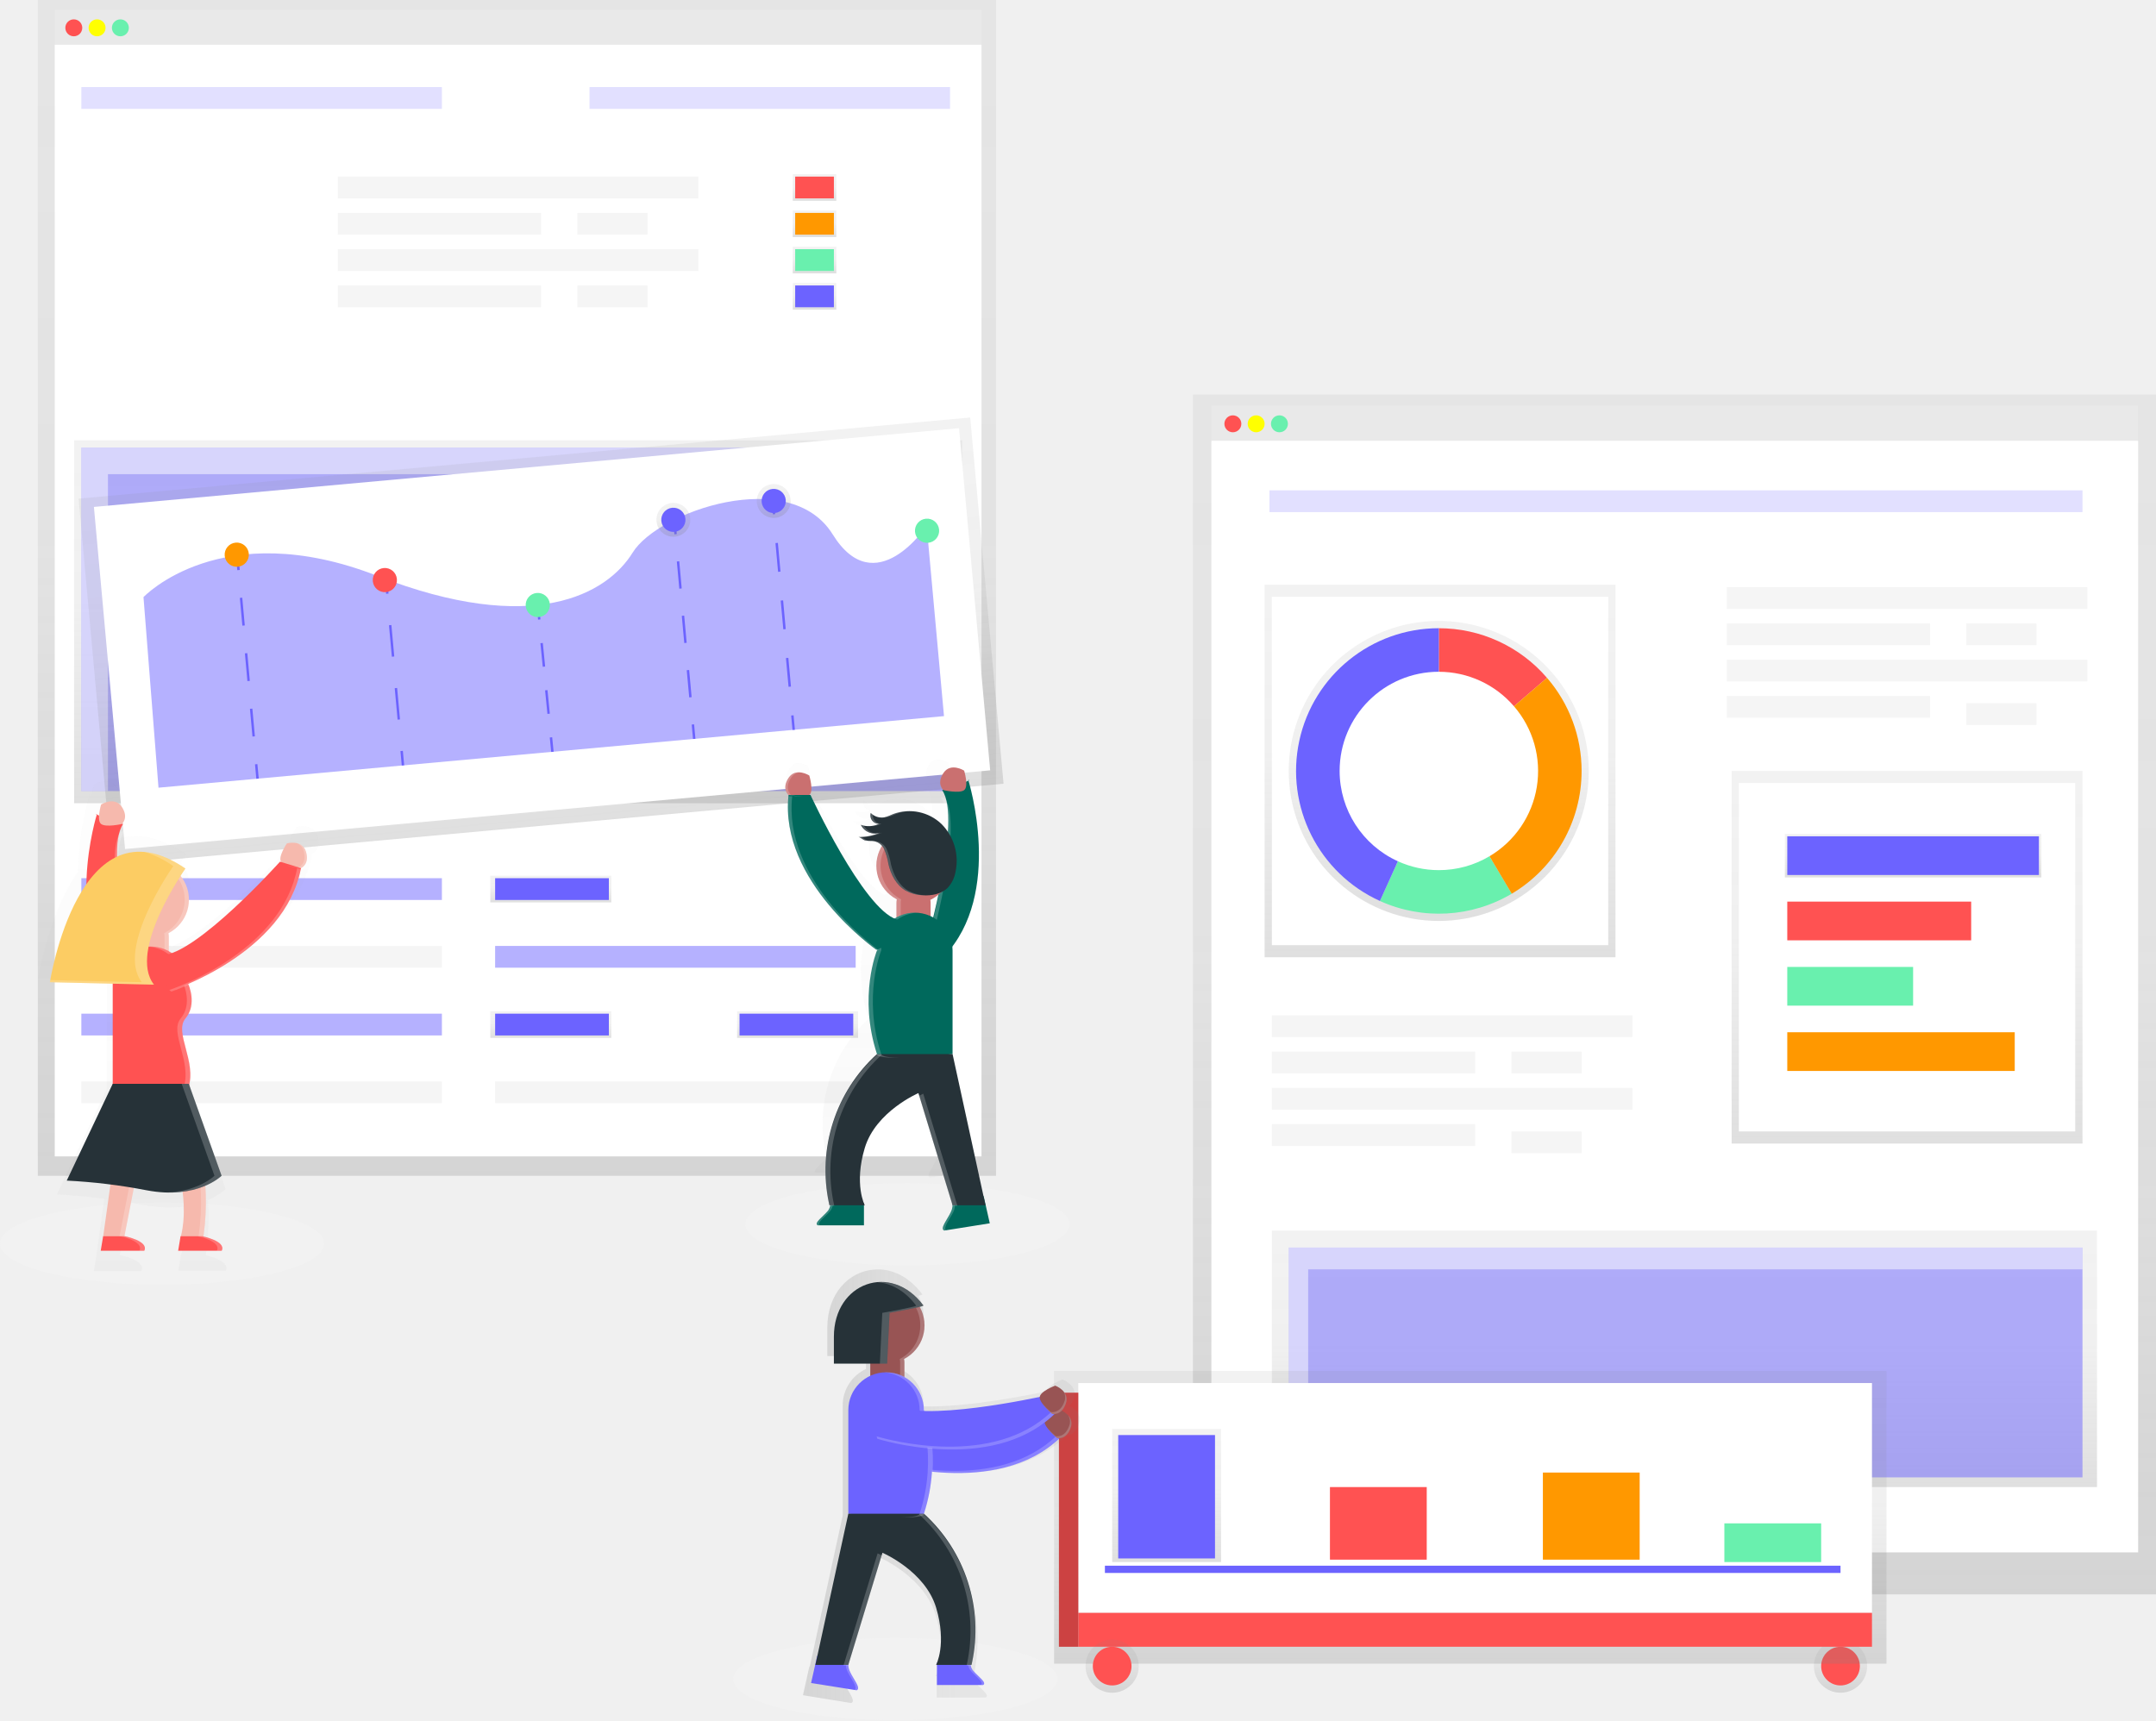
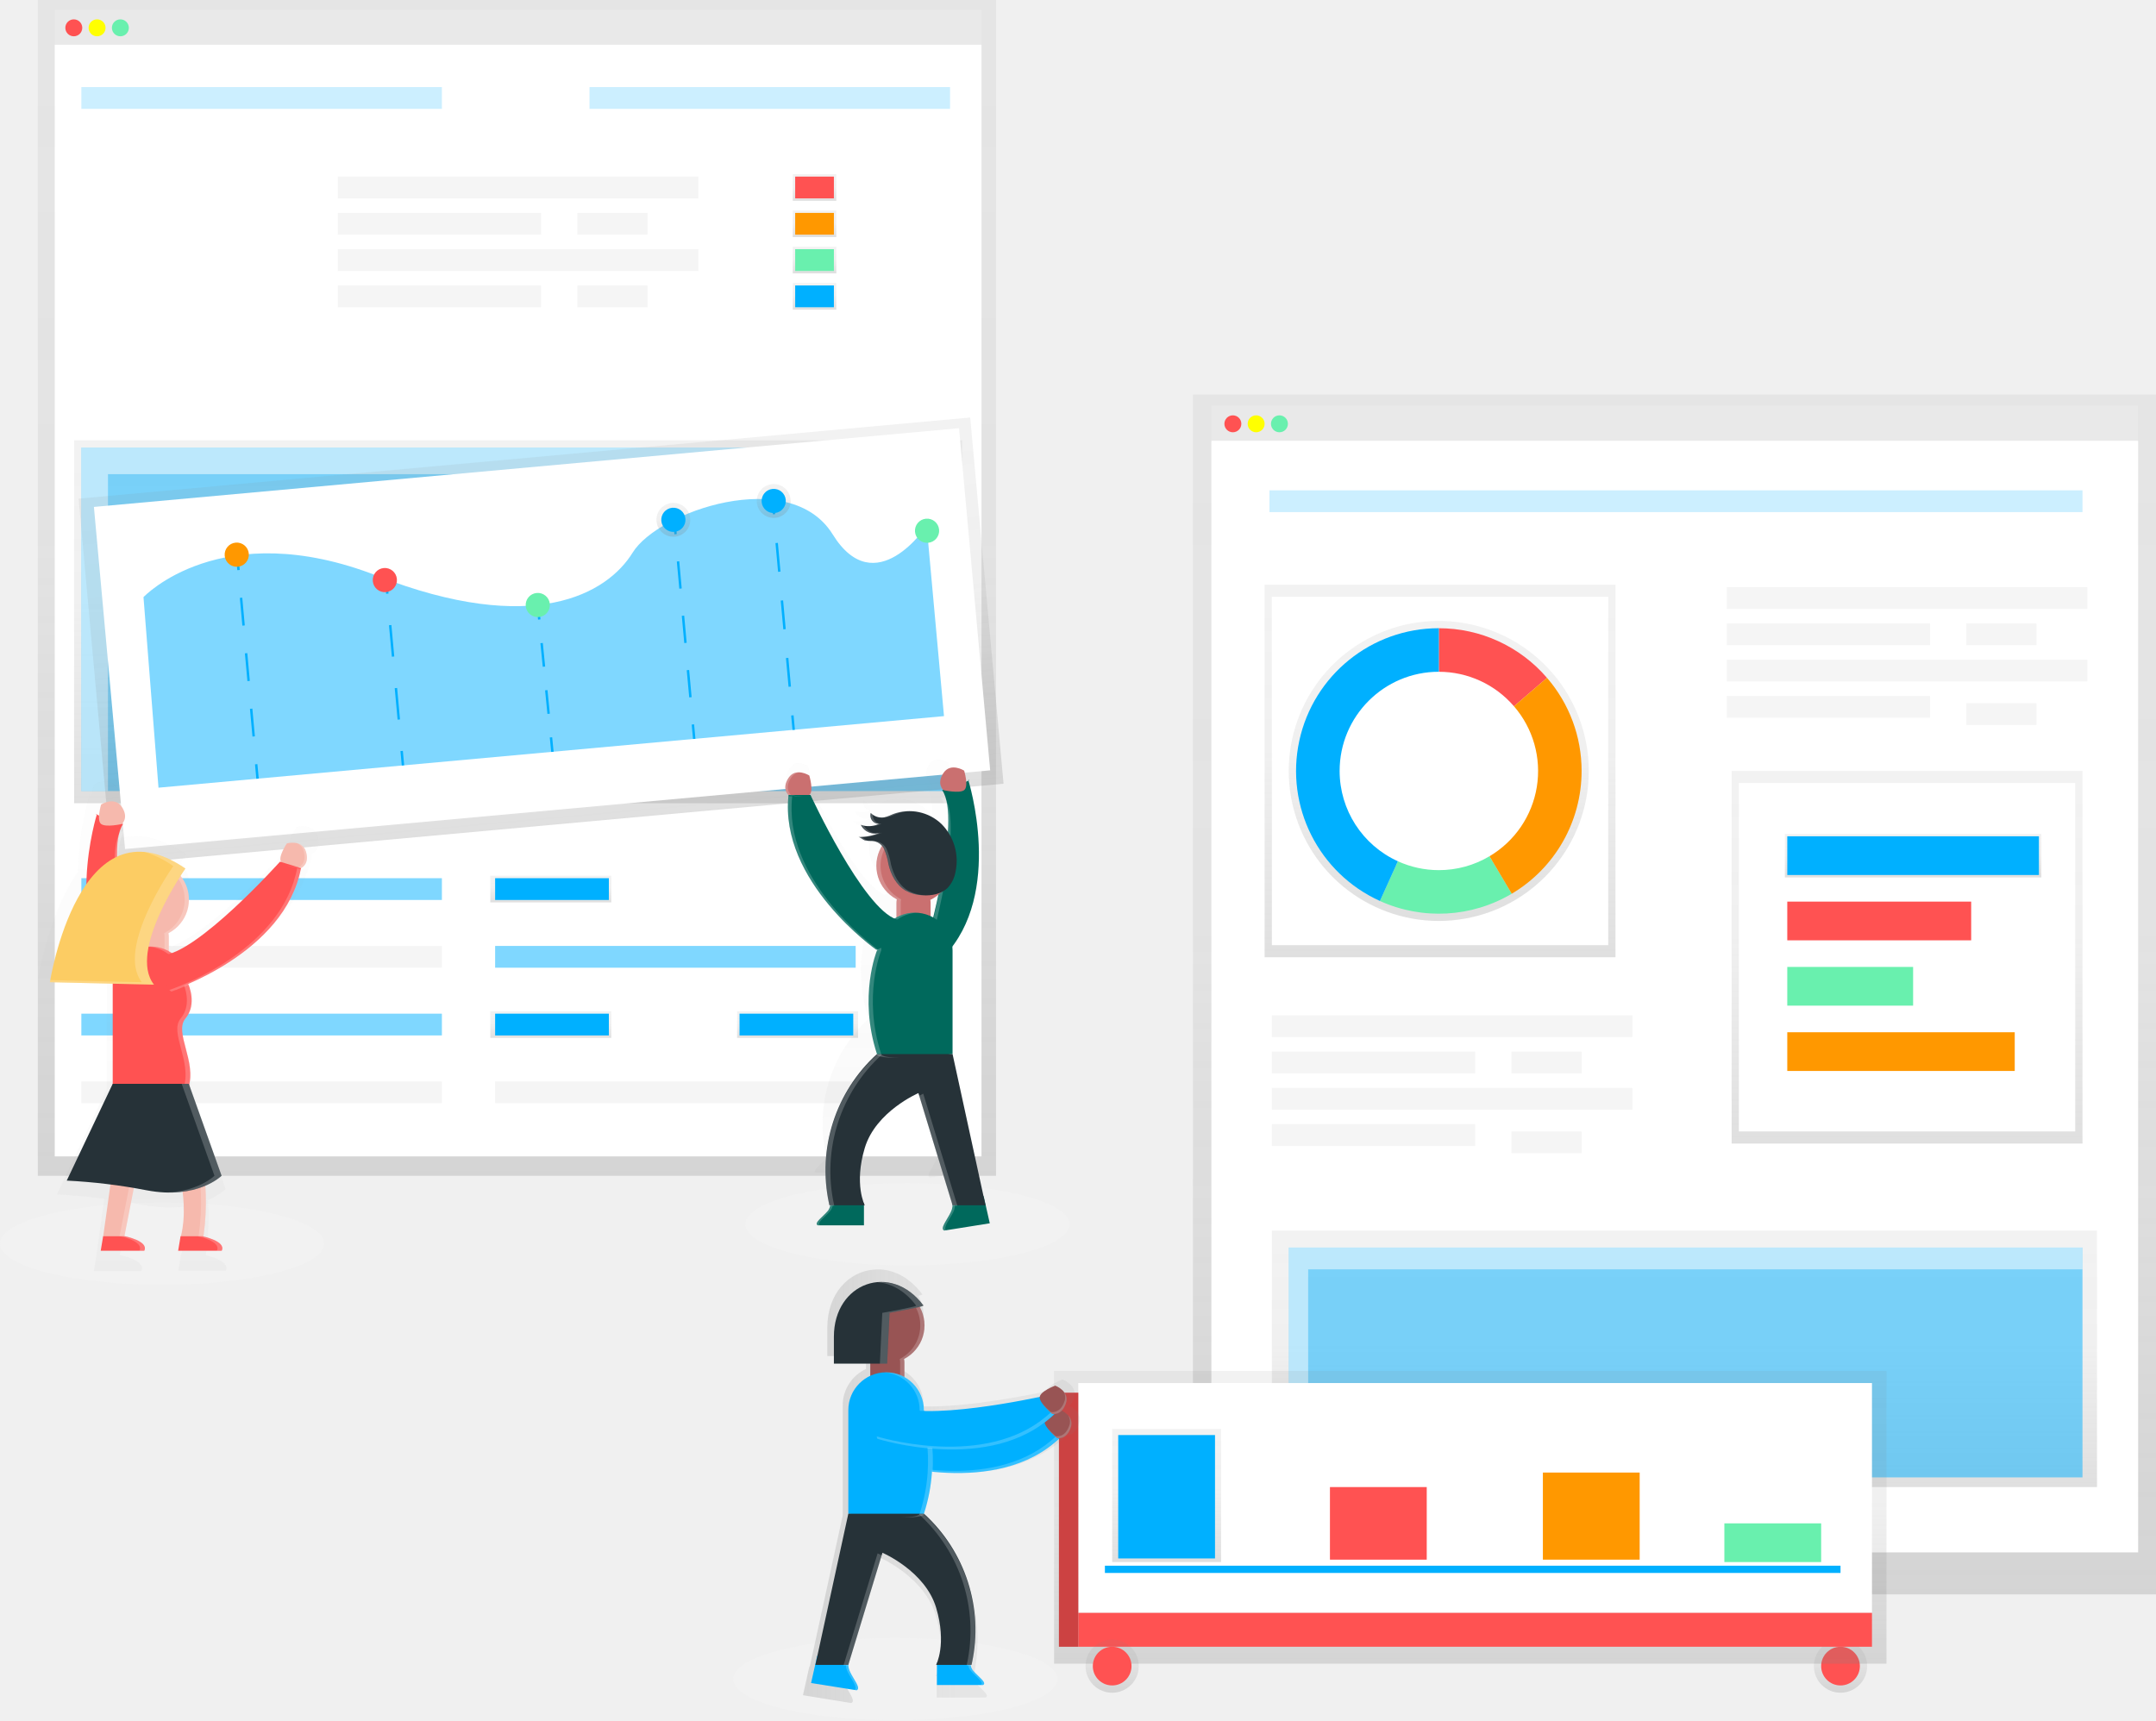
<svg xmlns="http://www.w3.org/2000/svg" xmlns:xlink="http://www.w3.org/1999/xlink" data-name="Layer 1" width="891" height="711.05" viewBox="0 0 891 711.05">
  <defs>
    <linearGradient id="a" x1="213.62" y1="486" x2="213.62" gradientUnits="userSpaceOnUse">
      <stop offset="0" stop-color="gray" stop-opacity=".25" />
      <stop offset=".54" stop-color="gray" stop-opacity=".12" />
      <stop offset="1" stop-color="gray" stop-opacity=".1" />
    </linearGradient>
    <linearGradient id="b" x1="227.62" y1="373" x2="227.62" y2="362" xlink:href="#a" />
    <linearGradient id="c" x1="227.62" y1="429" x2="227.62" y2="418" xlink:href="#a" />
    <linearGradient id="d" x1="329.62" y1="429" x2="329.62" y2="418" xlink:href="#a" />
    <linearGradient id="e" x1="336.62" y1="83" x2="336.62" y2="72" xlink:href="#a" />
    <linearGradient id="f" x1="336.62" y1="98" x2="336.62" y2="87" xlink:href="#a" />
    <linearGradient id="g" x1="336.62" y1="113" x2="336.62" y2="102" xlink:href="#a" />
    <linearGradient id="h" x1="336.62" y1="128" x2="336.62" y2="117" xlink:href="#a" />
    <linearGradient id="i" x1="214.12" y1="332" x2="214.12" y2="182" xlink:href="#a" />
    <linearGradient id="j" x1="383.9" y1="435.3" x2="383.9" y2="283.3" gradientTransform="translate(-5.78 .18)" xlink:href="#a" />
    <linearGradient id="k" x1="442.9" y1="321.3" x2="442.9" y2="307.3" gradientTransform="translate(-10.11 -4.98)" xlink:href="#a" />
    <linearGradient id="l" x1="484.9" y1="317.3" x2="484.9" y2="303.3" gradientTransform="translate(-10.64 -8.78)" xlink:href="#a" />
    <linearGradient id="m" x1="547.96" y1="413.42" x2="547.96" y2="413.16" xlink:href="#a" />
    <linearGradient id="n" x1="517.63" y1="581.29" x2="517.63" y2="408.48" xlink:href="#a" />
    <linearGradient id="o" x1="191.31" y1="423.33" x2="191.31" y2="423.02" xlink:href="#a" />
    <linearGradient id="p" x1="228.23" y1="619.83" x2="228.23" y2="417.36" xlink:href="#a" />
    <linearGradient id="q" x1="692" y1="659.05" x2="692" y2="163.05" xlink:href="#a" />
    <linearGradient id="r" x1="595.12" y1="395.68" x2="595.12" y2="241.68" xlink:href="#a" />
    <linearGradient id="s" x1="788.12" y1="472.68" x2="788.12" y2="318.68" xlink:href="#a" />
    <linearGradient id="t" x1="696.12" y1="614.68" x2="696.12" y2="508.68" xlink:href="#a" />
    <linearGradient id="u" x1="749.12" y1="475.15" x2="749.12" y2="351.15" xlink:href="#a" />
    <linearGradient id="v" x1="790.62" y1="362.68" x2="790.62" y2="344.68" xlink:href="#a" />
    <linearGradient id="w" x1="760.62" y1="699.68" x2="760.62" y2="677.68" xlink:href="#a" />
    <linearGradient id="x" x1="607.62" y1="687.68" x2="607.62" y2="566.68" xlink:href="#a" />
    <linearGradient id="y" x1="608.62" y1="648.68" x2="608.62" y2="648.68" xlink:href="#a" />
    <linearGradient id="z" x1="482.12" y1="645.68" x2="482.12" y2="590.68" xlink:href="#a" />
    <linearGradient id="A" x1="459.62" y1="699.68" x2="459.62" y2="677.68" xlink:href="#a" />
    <linearGradient id="B" x1="486.35" y1="708.79" x2="600.65" y2="708.79" xlink:href="#a" />
  </defs>
  <ellipse cx="370" cy="694.05" rx="67" ry="17" fill="#f2f2f2" />
  <ellipse cx="375" cy="506.05" rx="67" ry="17" fill="#f2f2f2" />
  <ellipse cx="67" cy="514.05" rx="67" ry="17" fill="#f2f2f2" />
  <path fill="#f5f5f5" d="M22.62 4h383v14.5h-383z" />
  <path fill="url(#a)" d="M15.62 0h396v486h-396z" />
  <path fill="#fff" d="M22.62 18.5h383V478h-383z" />
  <circle cx="30.5" cy="11.5" r="3.5" fill="#ff5252" />
  <circle cx="40.12" cy="11.5" r="3.5" fill="#ff0" />
  <circle cx="49.75" cy="11.5" r="3.5" fill="#69f0ae" />
-   <path fill="#6c63ff" d="M33.62 36h149v9h-149z" opacity=".2" />
+   <path fill="#00b0ff" d="M33.62 36h149v9h-149z" opacity=".2" />
  <path fill="#f5f5f5" d="M139.62 73h149v9h-149z" />
-   <path fill="#6c63ff" opacity=".5" d="M33.62 363h149v9h-149z" />
+   <path fill="#00b0ff" opacity=".5" d="M33.62 363h149v9h-149z" />
  <path fill="url(#b)" d="M202.62 362h50v11h-50z" />
  <path fill="url(#c)" d="M202.62 418h50v11h-50z" />
  <path fill="url(#d)" d="M304.62 418h50v11h-50z" />
-   <path fill="#6c63ff" d="M204.62 363h47v9h-47zm0 56h47v9h-47zm101 0h47v9h-47z" />
+   <path fill="#00b0ff" d="M204.62 363h47v9h-47zm0 56h47v9h-47zm101 0h47v9h-47z" />
  <path fill="#f5f5f5" d="M33.62 391h149v9h-149z" />
-   <path fill="#6c63ff" opacity=".5" d="M204.62 391h149v9h-149z" />
+   <path fill="#00b0ff" opacity=".5" d="M204.62 391h149v9h-149z" />
  <path fill="#f5f5f5" d="M204.62 447h149v9h-149z" />
-   <path fill="#6c63ff" opacity=".5" d="M33.62 419h149v9h-149z" />
+   <path fill="#00b0ff" opacity=".5" d="M33.62 419h149v9h-149z" />
  <path fill="#f5f5f5" d="M33.62 447h149v9h-149zm106-359h84v9h-84zm99 0h29v9h-29zm-99 30h84v9h-84zm99 0h29v9h-29zm-99-15h149v9h-149z" />
-   <path fill="#6c63ff" d="M243.62 36h149v9h-149z" opacity=".2" />
+   <path fill="#00b0ff" d="M243.62 36h149v9h-149z" opacity=".2" />
  <path fill="url(#e)" d="M327.62 72h18v11h-18z" />
  <path fill="url(#f)" d="M327.62 87h18v11h-18z" />
  <path fill="url(#g)" d="M327.62 102h18v11h-18z" />
  <path fill="#ff5252" d="M328.62 73h16v9h-16z" />
  <path fill="#ff9800" d="M328.62 88h16v9h-16z" />
  <path fill="#69f0ae" d="M328.62 103h16v9h-16z" />
  <path fill="url(#h)" d="M327.62 117h18v11h-18z" />
-   <path fill="#6c63ff" d="M328.62 118h16v9h-16z" />
+   <path fill="#00b0ff" d="M328.62 118h16v9h-16z" />
  <path fill="url(#i)" d="M30.62 182h367v150h-367z" />
-   <path fill="#6c63ff" opacity=".5" d="M33.62 185h359v142h-359z" />
+   <path fill="#00b0ff" opacity=".5" d="M33.62 185h359v142h-359z" />
  <path fill="#fff" opacity=".5" d="M44.62 196h348v-11h-359v142h11V196z" />
  <path transform="rotate(-5.2 -739.107 2013.604)" fill="url(#j)" d="M193.12 283.48h370v152h-370z" />
  <path fill="#fff" d="M38.811 209.538l357.523-32.537 12.87 141.416L51.68 350.954z" />
-   <path d="M65.5 325.59l-6.2-78.77s32-34 96.6-8.8 95.06 7.41 105.56-9.61 65-36 82.66-7.53 38.84-3.54 38.84-3.54l7.16 78.67z" fill="#6c63ff" opacity=".5" />
-   <path fill="none" stroke="#6c63ff" stroke-miterlimit="10" d="M98.03 229.66l.54 5.98" />
-   <path fill="none" stroke="#6c63ff" stroke-miterlimit="10" stroke-dasharray="11.51 11.51" d="M99.62 247.1l5.74 63.06" />
-   <path fill="none" stroke="#6c63ff" stroke-miterlimit="10" d="M105.88 315.89l.55 5.97m53.09-82.44l.55 5.97" />
-   <path fill="none" stroke="#6c63ff" stroke-miterlimit="10" stroke-dasharray="13.06 13.06" d="M161.25 258.4l4.15 45.51" />
-   <path fill="none" stroke="#6c63ff" stroke-miterlimit="10" d="M165.99 310.41l.54 5.98m55.73-66.29l.6 5.97" />
-   <path fill="none" stroke="#6c63ff" stroke-miterlimit="10" stroke-dasharray="9.79 9.79" d="M223.83 265.82l3.38 34.1" />
-   <path fill="none" stroke="#6c63ff" stroke-miterlimit="10" d="M227.7 304.79l.59 5.98m50.36-95.93l.54 5.98" />
-   <path fill="none" stroke="#6c63ff" stroke-miterlimit="10" stroke-dasharray="11.28 11.28" d="M280.21 232.05l5.63 61.79" />
-   <path fill="none" stroke="#6c63ff" stroke-miterlimit="10" d="M286.35 299.45l.55 5.98m32.45-98.84l.54 5.97" />
-   <path fill="none" stroke="#6c63ff" stroke-miterlimit="10" stroke-dasharray="11.93 11.93" d="M320.97 224.44l5.95 65.33" />
-   <path fill="none" stroke="#6c63ff" stroke-miterlimit="10" d="M327.46 295.71l.55 5.97" />
+   <path d="M65.5 325.59l-6.2-78.77s32-34 96.6-8.8 95.06 7.41 105.56-9.61 65-36 82.66-7.53 38.84-3.54 38.84-3.54l7.16 78.67z" fill="#00b0ff" opacity=".5" />
+   <path fill="none" stroke="#00b0ff" stroke-miterlimit="10" d="M98.03 229.66l.54 5.98" />
+   <path fill="none" stroke="#00b0ff" stroke-miterlimit="10" stroke-dasharray="11.51 11.51" d="M99.62 247.1l5.74 63.06" />
+   <path fill="none" stroke="#00b0ff" stroke-miterlimit="10" d="M105.88 315.89l.55 5.97m53.09-82.44l.55 5.97" />
+   <path fill="none" stroke="#00b0ff" stroke-miterlimit="10" stroke-dasharray="13.06 13.06" d="M161.25 258.4l4.15 45.51" />
+   <path fill="none" stroke="#00b0ff" stroke-miterlimit="10" d="M165.99 310.41l.54 5.98m55.73-66.29l.6 5.97" />
+   <path fill="none" stroke="#00b0ff" stroke-miterlimit="10" stroke-dasharray="9.79 9.79" d="M223.83 265.82l3.38 34.1" />
+   <path fill="none" stroke="#00b0ff" stroke-miterlimit="10" d="M227.7 304.79l.59 5.98m50.36-95.93l.54 5.98" />
+   <path fill="none" stroke="#00b0ff" stroke-miterlimit="10" stroke-dasharray="11.28 11.28" d="M280.21 232.05l5.63 61.79" />
+   <path fill="none" stroke="#00b0ff" stroke-miterlimit="10" d="M286.35 299.45l.55 5.98m32.45-98.84l.54 5.97" />
+   <path fill="none" stroke="#00b0ff" stroke-miterlimit="10" stroke-dasharray="11.93 11.93" d="M320.97 224.44l5.95 65.33" />
+   <path fill="none" stroke="#00b0ff" stroke-miterlimit="10" d="M327.46 295.71l.55 5.97" />
  <circle cx="252.36" cy="323.73" r="5" transform="rotate(-5.2 -864.923 1977.88)" fill="#ff9800" />
  <circle cx="313.56" cy="334.23" r="5" transform="rotate(-5.2 -803.722 1988.382)" fill="#ff5252" />
  <circle cx="376.76" cy="344.54" r="5" transform="rotate(-5.2 -740.524 1998.644)" fill="#69f0ae" />
  <circle cx="432.8" cy="309.31" r="7" transform="rotate(-5.2 -684.42 1963.457)" fill="url(#k)" />
  <circle cx="474.26" cy="301.52" r="7" transform="rotate(-5.2 -642.91 1955.633)" fill="url(#l)" />
-   <circle cx="432.8" cy="309.31" r="5" transform="rotate(-5.2 -684.42 1963.457)" fill="#6c63ff" />
-   <circle cx="474.26" cy="301.52" r="5" transform="rotate(-5.2 -642.91 1955.633)" fill="#6c63ff" />
+   <circle cx="432.8" cy="309.31" r="5" transform="rotate(-5.2 -684.42 1963.457)" fill="#00b0ff" />
+   <circle cx="474.26" cy="301.52" r="5" transform="rotate(-5.2 -642.91 1955.633)" fill="#00b0ff" />
  <circle cx="537.64" cy="313.82" r="5" transform="rotate(-5.2 -579.477 1968.002)" fill="#69f0ae" />
  <path d="M547.76 413.2l.07.23c.77-.43-.07-.23-.07-.23z" transform="translate(-154.5 -94.48)" fill="url(#m)" opacity=".2" />
  <path d="M539.48 581.18l16.28-2.63-2.24-10v-.14h-.06l-11.54-53v-38.65a14.26 14.26 0 00-.08-1.47c17.24-22.86 7-58.73 6-61.86-.18.09-.45.21-.83.36a21.06 21.06 0 00-.79-4.13s-5-3.18-7.73.91c-2.38 3.57-.61 5.75-.12 6.26l-.34.11a11.52 11.52 0 011.58 3.94 8.65 8.65 0 00-.54-1c-.63-.11-1-.21-1-.21l-.12-.11-.34.11c1.73 2.53 2.34 7 2.26 12.3a17.36 17.36 0 00-2-2.31 17.65 17.65 0 00-11.7-4.88h-.83q-.68 0-1.36.09h-.34l-.57.08-.65.12-.47.1-.81.22-.3.09c-.34.11-.67.22-1 .35a17.24 17.24 0 01-3.43 1.24c-.16 0-.32 0-.49.05a5.72 5.72 0 01-3.75-1.07l-.36-.28a5.29 5.29 0 01-.39-.37 2.54 2.54 0 00-.17 1.09 3.35 3.35 0 001.17 2.27 3.17 3.17 0 00.62.42 2.68 2.68 0 001.06.3h.38-.09c-.23.11-.46.21-.7.3h-.05c-.26.09-.51.17-.78.24a8.68 8.68 0 01-4 .06l-.43-.1c-.21-.06-.43-.12-.63-.19a4.8 4.8 0 00.22.44l.08.13.18.28.11.14.2.25.12.13.25.25.1.09.37.31.13.09.27.19.18.11.24.14.2.1.25.11.21.09.28.1.35.1.26.07h1.74a5 5 0 001.5-.37l-.92.38-.46.16-.47.17-.47.14-.48.14-.47.12-.5.12-.46.09-.53.09-.44.07-.57.07h-2.4a4.21 4.21 0 011.51.8 4 4 0 00.93.5 3.59 3.59 0 00.45.1H512a6.54 6.54 0 012.59.83 4.65 4.65 0 011.11 1c-.14.23-.28.45-.4.69s-.21.4-.31.61q-.3.62-.53 1.27a14.08 14.08 0 00-.86 4.85v1.16q0 .36.08.72v.19q.06.44.16.87v.17q.08.36.18.71l.06.21a14 14 0 00.61 1.66l.07.16q.17.37.35.72v.07q.22.4.46.79v.06q.22.36.47.7l.06.08a14.17 14.17 0 001.17 1.41 14.14 14.14 0 003.77 2.83 6.3 6.3 0 00-.11.65 6.36 6.36 0 000 .68v5.28q-.45.24-.88.51c-12.53-5.69-31.19-46-31.19-46h-.45c1.82-1.36 0-7.28 0-7.28a8.54 8.54 0 00-3.5-1.16h-1.61l-.2.06h-.1l-.3.11-.28.13-.1.05-.19.11-.13.61-.18.12-.11.09-.17.14-.11.1-.17.16-.1.11-.17.2-.08.1-.25.34c-2.73 4.09 0 6.37 0 6.37a40.74 40.74 0 00-.25 4.75c-.2 29.46 31.33 52.29 32.94 53.43-.71 1.84-6.57 18.14.07 38.49a.65.65 0 00.08.14 59.08 59.08 0 00-17.72 55.88l.13.61h.29a4 4 0 01-.11.4 4.59 4.59 0 01-.29.7 5.43 5.43 0 01-.73 1.07c-.31.36-.67.72-1.05 1.09l-.4.38c-1.59 1.52-3.2 3-2 3.6h17.21v-7.51h.3s-.12-.23-.3-.68V571h-.06c-.9-2.32-3-9.5.36-20.56 4.09-13.65 20-20.47 20-20.47l.29 1h-.06l12.48 41c0 .16 0 .32-.05.49a6.67 6.67 0 01-.27 1.14 7.25 7.25 0 01-.34.84c-.77 1.59-2.1 3.46-2.68 4.86a4.71 4.71 0 00-.21.59 1.82 1.82 0 00-.07.7.81.81 0 00.53.67h.23l.48-.08zm-4.82-116.73q-.47-.26-1-.49V459a6.32 6.32 0 00-.11-1.13 14.11 14.11 0 003-1.93c-.6 3.06-1.27 5.99-1.88 8.51z" transform="translate(-154.5 -94.48)" fill="url(#n)" opacity=".2" />
  <path d="M325.88 328.61s-3-2.52 0-7.06 8.57-1 8.57-1 2 6.55 0 8.06-8.57 0-8.57 0z" fill="#ca7070" />
  <path data-name="&lt;Path&gt;" d="M357.04 497.27h-13.89a4.56 4.56 0 01-1.31 3.57c-1.87 2.16-5.63 4.77-3.86 5.66h19.06z" fill="#00695c" />
  <path d="M342.85 500.84a4.56 4.56 0 001.31-3.57h-1a4.56 4.56 0 01-1.31 3.57c-1.87 2.16-5.63 4.77-3.86 5.66h1c-1.77-.89 1.99-3.49 3.86-5.66z" fill="#fff" opacity=".2" />
  <path data-name="&lt;Path&gt;" d="M406.5 494.41l-13 2.11a6.62 6.62 0 01-.59 4.58c-1.42 3-4.61 6.74-2.69 7.55l18.82-3z" fill="#00695c" />
  <path d="M400.16 322.46s14.87 46.91-10.07 72.88l-7.2-5.51s14.74-51.2 6.49-63.22c14.56-4.85 10.78-4.15 10.78-4.15z" fill="#00695c" />
  <path d="M389.88 326.6s-3-2.52 0-7.06 8.57-1 8.57-1 2 6.55 0 8.06-8.57 0-8.57 0z" fill="#ca7070" />
  <path d="M393.91 501.11a6.62 6.62 0 00.59-4.59l12-2v-.16l-13 2.16a6.62 6.62 0 01-.59 4.58c-1.42 3-4.61 6.74-2.69 7.55l.79-.13c-1.43-1 1.54-4.59 2.9-7.41z" fill="#fff" opacity=".2" />
  <rect x="370.48" y="366.16" width="14.11" height="20.91" rx="7.06" ry="7.06" fill="#ca7070" />
  <path d="M383.9 392.85s14.56-50.57 6.63-63c-.7-.13-1.15-.23-1.15-.23l-.13-.12-.37.12c8.25 12-6.49 63.22-6.49 63.22l7.2 5.51.63-.68z" fill="#fff" opacity=".2" />
  <circle cx="377.79" cy="357.85" r="15.62" fill="#ca7070" />
  <path d="M372.24 380.02v-6.8a7 7 0 01.16-1.48 15.62 15.62 0 016.26-29.49h-.88a15.62 15.62 0 00-7.15 29.51 7 7 0 00-.16 1.48v6.8a7 7 0 007.94 7 7.08 7.08 0 01-6.17-7.02z" fill="#fff" opacity=".2" />
  <path d="M393.66 435.7s-30.13 3.4-31.24 0c-7.81-23.94 0-42.83 0-42.83a15.62 15.62 0 0115.62-15.62 15.62 15.62 0 0115.62 15.62z" fill="#00695c" />
  <path d="M393.66 435.7l13.61 62.49h-13.61l-14.11-46.36s-17.64 7.56-22.17 22.68 0 23.68 0 23.68h-14.62l-.15-.68a65 65 0 0119.8-61.81" fill="#263238" />
  <path d="M364.18 435.7c-7.81-23.94 0-42.83 0-42.83a15.62 15.62 0 0114.61-15.59h-1a15.62 15.62 0 00-15.62 15.62s-7.81 18.9 0 42.83c.4 1.22 4.52 1.56 9.64 1.51-4.16-.09-7.31-.49-7.63-1.54z" fill="#fff" opacity=".2" />
  <path d="M362.17 392.61s-40.31-28.22-36.28-64h9.07s21.66 46.91 35.54 51.41-8.33 12.59-8.33 12.59z" fill="#00695c" />
  <path d="M379.81 452.93l13.85 45.51h2l-14.11-46.36s-.65.28-1.74.85zm-15.38-16.98h-2a65 65 0 00-19.8 61.81l.15.68h2l-.15-.68a65 65 0 0119.8-61.81zM327.4 329.12h-1.51c-4 35.78 36.28 64 36.28 64l1-.38c-4.67-3.45-39.54-30.22-35.77-63.62z" opacity=".2" fill="#fff" />
  <path d="M365.33 350.87a25.85 25.85 0 011.82 6.29c1 4.38 3.26 8.75 7.15 11a15.87 15.87 0 007 1.91c3.72.23 7.75-.49 10.38-3.13a12.86 12.86 0 003.17-6.39 21.63 21.63 0 00-5.69-19.88 19.19 19.19 0 00-20-4.19 19.1 19.1 0 01-3.79 1.38 6.31 6.31 0 01-5.53-1.84 3.49 3.49 0 003.37 4.52 9.73 9.73 0 01-7.46.4 6.33 6.33 0 008 3.19 21.32 21.32 0 01-9 1.84c.65 0 1.92 1.2 2.71 1.44a17.18 17.18 0 003 .21 5.82 5.82 0 014.87 3.25z" fill="#263238" />
  <path d="M363.25 340.52a9.63 9.63 0 01-3.7.95 9.7 9.7 0 004.71-.95 3.53 3.53 0 01-3.54-3.81 5.94 5.94 0 01-.84-.71 3.49 3.49 0 003.37 4.52zm3.16-2.65a19.1 19.1 0 003.79-1.38 17.38 17.38 0 016-1.21 17.56 17.56 0 00-7 1.21 19.1 19.1 0 01-3.79 1.38c-.18 0-.36 0-.54.06a6 6 0 001.54-.06zm-7.99 9.55c-.79-.23-2.06-1.42-2.71-1.44a21.32 21.32 0 009-1.84 5.58 5.58 0 01-2 .42 21.33 21.33 0 01-8 1.42c.65 0 1.92 1.2 2.71 1.44a6.71 6.71 0 002.1.17 4.38 4.38 0 01-1.1-.17zm23.91 22.66a15.87 15.87 0 01-7-1.91c-3.89-2.27-6.11-6.64-7.15-11a25.85 25.85 0 00-1.82-6.29 5.82 5.82 0 00-4.93-3.23 10.07 10.07 0 00-1.5 0h.49a5.82 5.82 0 014.93 3.23 25.85 25.85 0 011.82 6.29c1 4.38 3.26 8.75 7.15 11a15.87 15.87 0 007 1.91h1.75zm-20.25-25.56a6.38 6.38 0 01-5.12-3.27 9.32 9.32 0 01-1.17-.33 6.38 6.38 0 006.29 3.6zm-35.19-15.91s-3-2.52 0-7.06a4.83 4.83 0 013.74-2.29 4.9 4.9 0 00-4.74 2.29c-3 4.54 0 7.06 0 7.06a27.32 27.32 0 005.93.66 29.83 29.83 0 01-4.93-.66z" opacity=".2" fill="#fff" />
  <path d="M191.47 423.33l.08-.27s-1.02-.2-.08.27z" transform="translate(-154.5 -94.48)" fill="url(#o)" opacity=".2" />
  <path d="M285.7 440.09a6.59 6.59 0 00-.36-.93c0-.1-.1-.18-.15-.27a5.61 5.61 0 00-.3-.52l-.2-.26a5.06 5.06 0 00-.33-.39l-.23-.23c-.12-.11-.24-.21-.36-.3l-.25-.18-.4-.24-.25-.13-.45-.19-.23-.09q-.32-.11-.65-.18a10.33 10.33 0 00-4.39.12s-4.19 6.18-2.58 8.4l-.53-.16s-31.13 34.74-48.69 41.19q-.67-.46-1.39-.86v-6.5a7.67 7.67 0 000-.82 7.6 7.6 0 00-.13-.77l.13-.07.52-.29.75-.46.48-.31q.54-.37 1-.78l.39-.34c.24-.2.47-.41.69-.63l.4-.39q.42-.43.8-.88l.28-.34q.36-.45.69-.92l.28-.42q.3-.46.57-.94l.18-.31c.22-.41.43-.84.61-1.28l.16-.39q.21-.53.39-1.07c0-.13.09-.25.12-.38.14-.47.27-.94.37-1.43 0-.1 0-.19.05-.29q.12-.61.19-1.24v-.42c0-.51.08-1 .08-1.55a17 17 0 00-3.78-10.69c1.33-2.08 2.2-3.31 2.2-3.31-.8-.55-1.59-1.05-2.37-1.54l-.76-.45c-.52-.31-1-.62-1.56-.9l-.87-.46c-.47-.25-.93-.49-1.39-.71l-.89-.41-1.33-.58-.87-.35a42.3 42.3 0 00-1.31-.48l-.82-.28c-.45-.14-.9-.27-1.34-.39l-.73-.2c-.5-.12-1-.22-1.49-.32l-.53-.11c-.67-.12-1.33-.21-2-.27a23.71 23.71 0 00-12 1.84c.2-4.78 1-8.72 2.68-11.16l-.41-.14-.14.14s-.49.11-1.26.25a10.44 10.44 0 00-.65 1.21 13.91 13.91 0 011.91-4.76l-.41-.14c.59-.61 2.73-3.24-.14-7.55-3.3-4.94-9.34-1.1-9.34-1.1a25.56 25.56 0 00-.94 5c-.46-.19-.79-.33-1-.44a124.5 124.5 0 00-4.69 31.36c-10.89 15.46-15.39 38.28-16.27 43.2l-.07.39c-.06.36-.09.55-.09.55l28.31.66v45.12L178 588.22s7.84.25 19.64 1.76l-3.26 23.31-1.09 6.54h19.62c2.18-4.36-8.72-6.54-8.72-6.54h-.24l4.25-21.75q2.82.47 5.8 1a56.81 56.81 0 008.83 1 46.94 46.94 0 007.35-.32c1.44 11.79-.45 18.83-.81 20h-.11l-1.09 6.54h19.62c1.9-3.8-6.14-5.95-8.23-6.43l.09-.64a109.41 109.41 0 00.77-22.2 26.87 26.87 0 007-4.17l.27-.24.08-.08-14.61-41c2.73-11.6-6.77-23.78-1.7-29.87s2-13.86 1.4-15.19c13.72-6 41.45-21 49.23-47a49.17 49.17 0 001.39-5.57s3.92-1.59 2.22-7.28z" transform="translate(-154.5 -94.48)" fill="url(#p)" opacity=".2" />
  <path d="M40.08 336.46s-14.87 46.91 10.07 72.88l7.2-5.51s-14.74-51.2-6.49-63.22c-14.56-4.85-10.78-4.15-10.78-4.15z" fill="#ff5252" />
  <path d="M50.36 340.6s3-2.52 0-7.06-8.57-1-8.57-1-2 6.55 0 8.06 8.57 0 8.57 0z" fill="#f6b9ad" />
  <rect x="210.15" y="474.64" width="14.11" height="20.91" rx="7.06" ry="7.06" transform="rotate(180 139.955 437.855)" fill="#f6b9ad" />
  <path d="M56.34 406.85s-14.56-50.57-6.63-63c.7-.13 1.15-.23 1.15-.23l.13-.12.37.12c-8.25 12 6.49 63.22 6.49 63.22l-7.2 5.51-.63-.68z" fill="#fff" opacity=".2" />
  <circle cx="62.45" cy="371.85" r="15.62" fill="#f6b9ad" />
  <path d="M68 394.02v-6.8a7 7 0 00-.16-1.48 15.62 15.62 0 00-6.26-29.49h.88a15.62 15.62 0 017.15 29.51 7 7 0 01.16 1.48v6.8a7 7 0 01-7.94 7 7.08 7.08 0 006.17-7.02z" fill="#fff" opacity=".2" />
  <path d="M46.58 449.7s30.13 3.4 31.24 0c3.6-11-6-22.89-1.2-28.7 5-6 1.2-14.13 1.2-14.13a15.62 15.62 0 00-15.62-15.62 15.62 15.62 0 00-15.62 15.62z" fill="#ff5252" />
  <path d="M76.66 421c5-6 1.2-14.13 1.2-14.13a15.62 15.62 0 00-15.62-15.62c-.34 0-.67 0-1 .05a15.61 15.61 0 0114.62 15.57s3.8 8.13-1.2 14.13c-4.84 5.81 4.8 17.69 1.2 28.7-.34 1.05-3.45 1.45-7.58 1.51 5.09.05 9.19-.29 9.58-1.51 3.64-11.02-6.04-22.89-1.2-28.7z" fill="#fff" opacity=".2" />
  <path d="M71.43 448.7c11 15.59 15.87 39.15 12.72 61.81l-.09.68h-9.39s2.91-8.57 0-23.68a37.39 37.39 0 00-14.24-22.68l-9.06 46.36h-8.74l8.74-62.49zm52.96-89.87s3.63-1.52 2.07-6.75-7.9-3.47-7.9-3.47-3.85 5.67-2.36 7.71 8.19 2.51 8.19 2.51z" fill="#f6b9ad" />
  <path d="M70.94 409.39s46.81-15.17 53.44-50.56l-8.67-2.66s-34.45 38.46-49 38.73 4.23 14.49 4.23 14.49z" fill="#ff5252" />
  <path d="M122.79 358.87l1.45.44c-6.63 35.39-53.44 50.56-53.44 50.56l-.83-.65c5.53-1.92 46.64-17.34 52.82-50.35zM58.42 464.83l-9.06 46.36h2l8.8-45a21.63 21.63 0 00-1.74-1.36zm13.01-16.13h-2c11 15.59 15.87 39.15 12.72 61.81l-.09.68h2l.09-.68c3.15-22.66-1.7-46.22-12.72-61.81zm51.99-90.18s3.63-1.52 2.07-6.75a4.83 4.83 0 00-2.9-3.29 4.9 4.9 0 013.86 3.58c1.56 5.22-2.07 6.75-2.07 6.75a27.32 27.32 0 01-5.86-1.1 29.83 29.83 0 004.9.81z" fill="#fff" opacity=".2" />
  <path d="M46.58 448l-19 40a235 235 0 0133 4c21 4 31-6 31-6l-13.55-38z" fill="#263238" />
  <path d="M51.62 511s10 2 8 6h-18l1-6zm32 0s10 2 8 6h-18l1-6z" fill="#ff5252" />
  <path d="M76.62 359s-24 34-13 48l-43-1s12-77 56-47z" fill="#fccc63" />
  <path d="M76.62 359c-6.2-4.23-11.76-6.33-16.75-6.82A42.33 42.33 0 0171.62 358s-24 34-13 48l-37.85-.88c-.1.57-.15.88-.15.88l43 1c-11-14 13-48 13-48zm1.46 89h-3l13.55 38s-6.46 6.45-19.9 6.91c15.47.5 22.9-6.91 22.9-6.91zm-26.46 63h-2s10 2 8 6h2c2-4-8-6-8-6zm32 0h-2s10 2 8 6h2c2-4-8-6-8-6z" fill="#fff" opacity=".2" />
  <path fill="#f5f5f5" d="M500.62 167.68h383v14.5h-383z" />
  <path fill="url(#q)" d="M493 163.05h398v496H493z" />
  <path fill="#fff" d="M500.62 182.18h383v459.5h-383z" />
  <circle cx="509.5" cy="175.18" r="3.5" fill="#ff5252" />
  <circle cx="519.12" cy="175.18" r="3.5" fill="#ff0" />
  <circle cx="528.75" cy="175.18" r="3.5" fill="#69f0ae" />
-   <path fill="#6c63ff" d="M524.62 202.68h336v9h-336z" opacity=".2" />
+   <path fill="#00b0ff" d="M524.62 202.68h336v9h-336z" opacity=".2" />
  <path fill="url(#r)" d="M522.62 241.68h145v154h-145z" />
  <path fill="#fff" d="M525.62 246.68h139v144h-139z" />
  <path fill="url(#s)" d="M715.62 318.68h145v154h-145z" />
  <path fill="#fff" d="M718.62 323.68h139v144h-139z" />
  <path fill="url(#t)" d="M525.62 508.68h341v106h-341z" />
-   <path fill="#6c63ff" opacity=".5" d="M532.62 515.68h328v95h-328z" />
+   <path fill="#00b0ff" opacity=".5" d="M532.62 515.68h328v95h-328z" />
  <path fill="#fff" opacity=".5" d="M540.62 524.68h320v-9h-328v95h8v-86z" />
  <path d="M796.09 372.71a62 62 0 1015 40.45 61.84 61.84 0 00-15-40.45zm-25 77.47a43 43 0 1121.08-37 42.81 42.81 0 01-21.05 37z" transform="translate(-154.5 -94.48)" fill="url(#u)" />
  <path d="M625.67 291.94l13.65-11.75a58.85 58.85 0 00-44.7-20.51v18a40.91 40.91 0 0131.05 14.26z" fill="#ff5252" />
  <path d="M594.62 359.67A40.74 40.74 0 01577.7 356l-7.43 16.41a59 59 0 0054.49-3l-9.2-15.49a40.74 40.74 0 01-20.94 5.75z" fill="#69f0ae" />
  <path d="M653.62 318.67a58.75 58.75 0 00-14.3-38.49l-13.65 11.75a40.93 40.93 0 01-10.11 62l9.2 15.49a59 59 0 0028.86-50.75z" fill="#ff9800" />
-   <path d="M553.62 318.67a41 41 0 0141-41v-18a59 59 0 00-24.35 112.74L577.7 356a41 41 0 01-24.08-37.33z" fill="#6c63ff" />
+   <path d="M553.62 318.67a41 41 0 0141-41v-18a59 59 0 00-24.35 112.74L577.7 356a41 41 0 01-24.08-37.33z" fill="#00b0ff" />
  <path fill="url(#v)" d="M737.62 344.68h106v18h-106z" />
-   <path fill="#6c63ff" d="M738.62 345.68h104v16h-104z" />
+   <path fill="#00b0ff" d="M738.62 345.68h104v16h-104z" />
  <path fill="#ff5252" d="M738.62 372.68h76v16h-76z" />
  <path fill="#69f0ae" d="M738.62 399.68h52v16h-52z" />
  <path fill="#ff9800" d="M738.62 426.68h94v16h-94z" />
  <path fill="#f5f5f5" d="M525.62 419.68h149v9h-149zm0 15h84v9h-84zm99 0h29v9h-29zm0 33h29v9h-29zm-99-3h84v9h-84zm0-15h149v9h-149zm188-207h149v9h-149zm0 15h84v9h-84zm99 0h29v9h-29zm0 33h29v9h-29zm-99-3h84v9h-84zm0-15h149v9h-149z" />
  <circle cx="760.62" cy="688.68" r="11" fill="url(#w)" />
  <circle cx="760.62" cy="688.68" r="8" fill="#ff5252" />
  <path fill="url(#x)" d="M435.62 566.68h344v121h-344z" />
  <path fill="#fff" d="M445.62 571.68h328v95h-328z" />
-   <path stroke="#6c63ff" stroke-miterlimit="10" stroke-width="3" fill="url(#y)" d="M456.62 648.68h304" />
+   <path stroke="#00b0ff" stroke-miterlimit="10" stroke-width="3" fill="url(#y)" d="M456.62 648.68h304" />
  <path fill="url(#z)" d="M459.62 590.68h45v55h-45z" />
-   <path fill="#6c63ff" d="M462.12 593.18h40v51h-40z" />
+   <path fill="#00b0ff" d="M462.12 593.18h40v51h-40z" />
  <path fill="#69f0ae" d="M712.62 629.68h40v16h-40z" />
  <path fill="#ff9800" d="M637.62 608.68h40v36h-40z" />
  <path fill="#ff5252" d="M549.62 614.68h40v30h-40zm-104 52h328v14h-328z" />
  <circle cx="459.62" cy="688.68" r="11" fill="url(#A)" />
  <circle cx="459.62" cy="688.68" r="8" fill="#ff5252" />
  <path fill="#ff5252" d="M437.62 575.68h8v105h-8z" />
  <path opacity=".2" d="M437.62 575.68h8v105h-8z" />
  <path d="M600.65 681.32v-.81c0-.16 0-.21-.06-.31s-.07-.3-.12-.44-.06-.19-.1-.29-.12-.28-.18-.42l-.12-.25c-.08-.14-.17-.28-.26-.41l-.13-.19a6.62 6.62 0 00-.42-.52 9.62 9.62 0 00-2.79-2.06 8.05 8.05 0 001.79-3.08 6.42 6.42 0 00.24-.94v-.29a5.46 5.46 0 00.05-.58v-.81c0-.16 0-.21-.06-.31s-.07-.3-.12-.44-.06-.19-.1-.29-.12-.28-.18-.42l-.12-.25c-.08-.14-.17-.28-.26-.41l-.13-.19a6.62 6.62 0 00-.42-.52 10.07 10.07 0 00-3.55-2.4s-6.35 2.35-6.77 4.93c-4.66 1-31.82 6.65-50.47 6.2l-.14-.37a16.59 16.59 0 00-8.83-14.67v-6.28a7.48 7.48 0 000-.8 7.41 7.41 0 00-.12-.76l.12-.07.51-.28.74-.45.47-.31q.52-.36 1-.76l.38-.33c.23-.2.45-.4.67-.61l.39-.38q.41-.42.78-.86l.27-.34q.35-.44.67-.9l.27-.41q.29-.45.56-.92l.17-.3c.22-.4.42-.82.6-1.24l.15-.38q.21-.51.38-1l.12-.37c.14-.46.26-.92.36-1.39 0-.09 0-.19.05-.28q.11-.6.18-1.21v-.41c0-.5.08-1 .08-1.51a16.51 16.51 0 00-2.13-8.11c1.07-.26 1.72-.47 1.64-.57-.41-.55-.82-1.07-1.25-1.57l-.41-.47c-.3-.34-.59-.66-.89-1l-.48-.49c-.3-.3-.6-.58-.9-.85l-.47-.42c-.38-.32-.76-.63-1.14-.93l-.25-.2c-.46-.34-.92-.66-1.39-1l-.52-.32c-.3-.19-.61-.37-.92-.53l-.62-.32-.86-.41-.63-.28c-.3-.13-.61-.24-.92-.35l-.57-.21c-.46-.15-.92-.29-1.38-.41l-.71-.16-.77-.16-.77-.12-.71-.08-.79-.07h-1.47q-.65 0-1.3.06c-10.23.84-19.19 9.77-19.19 24V655h16v5.34a16.59 16.59 0 00-9.64 15.05v45.51l-13.58 62.39H489l-2.67 11.91 19.16 3.1.83.13c2-.86-1.35-4.89-2.86-8a8.54 8.54 0 01-.4-1 7.57 7.57 0 01-.38-1.94l14.72-48.29h-.07l.35-1.13s18.74 8 23.56 24.09c3.91 13 1.48 21.46.42 24.2h-.07v.16c-.21.52-.36.81-.36.81h.36v8.83h20.26c1.88-.95-2.11-3.72-4.1-6a5.67 5.67 0 01-1.32-2.55h.34l.16-.72a69.53 69.53 0 00-20.86-65.77.77.77 0 00.09-.17 74.45 74.45 0 003.51-18.06c15.49 1.48 36.1.42 51.51-11.52a48 48 0 004.21-3.58c1.33-.1 3.66-.84 4.95-4.6a6.42 6.42 0 00.24-.94v-.29a5.46 5.46 0 00.07-.64z" transform="translate(-154.5 -94.48)" fill="url(#B)" />
-   <path d="M364.99 604.46s46.9 14.91 72.88-10l-5.51-7.21s-50.4 11.23-62.41 3-4.96 14.21-4.96 14.21z" fill="#6c63ff" />
+   <path d="M364.99 604.46s46.9 14.91 72.88-10l-5.51-7.21s-50.4 11.23-62.41 3-4.96 14.21-4.96 14.21z" fill="#00b0ff" />
  <path d="M436.55 593.52l.92 1.2c-26 24.92-72.88 10-72.88 10s-.12-.38-.3-1c5.59 1.67 48.02 13.08 72.26-10.2z" fill="#fff" opacity=".2" />
  <path d="M436.87 594.45s3.84.87 5.61-4.28-4.4-7.42-4.4-7.42-6.43 2.37-6.41 4.89 5.2 6.81 5.2 6.81z" fill="#985454" />
  <path d="M436.26 593.64s3.84.87 5.61-4.28a4.83 4.83 0 00-.45-4.36 4.9 4.9 0 011.06 5.16c-1.77 5.16-5.61 4.28-5.61 4.28a27.32 27.32 0 01-4.12-4.31 29.83 29.83 0 003.51 3.51z" fill="#fff" opacity=".2" />
-   <path data-name="&lt;Path&gt;" d="M387.2 687.27h13.89a4.56 4.56 0 001.31 3.57c1.87 2.16 5.63 4.77 3.86 5.66H387.2z" fill="#6c63ff" />
+   <path data-name="&lt;Path&gt;" d="M387.2 687.27h13.89a4.56 4.56 0 001.31 3.57c1.87 2.16 5.63 4.77 3.86 5.66H387.2z" fill="#00b0ff" />
  <path d="M401.39 690.84a4.56 4.56 0 01-1.31-3.57h1a4.56 4.56 0 001.31 3.57c1.87 2.16 5.63 4.77 3.86 5.66h-1c1.77-.89-1.99-3.49-3.86-5.66z" fill="#fff" opacity=".2" />
-   <path data-name="&lt;Path&gt;" d="M337.73 684.41l13 2.13a6.62 6.62 0 00.59 4.58c1.42 3 4.61 6.74 2.69 7.55l-18.82-3z" fill="#6c63ff" />
+   <path data-name="&lt;Path&gt;" d="M337.73 684.41l13 2.13a6.62 6.62 0 00.59 4.58c1.42 3 4.61 6.74 2.69 7.55l-18.82-3z" fill="#00b0ff" />
  <path d="M350.33 691.11a6.62 6.62 0 01-.59-4.58l-12.05-2v-.16l13 2.13a6.62 6.62 0 00.59 4.58c1.42 3 4.61 6.74 2.69 7.55l-.79-.13c1.48-.98-1.49-4.57-2.85-7.39z" fill="#fff" opacity=".2" />
  <rect x="514.15" y="650.64" width="14.11" height="20.91" rx="7.06" ry="7.06" transform="rotate(180 443.955 613.855)" fill="#985454" />
  <circle cx="366.45" cy="547.85" r="15.62" fill="#985454" />
  <path d="M372 570.02v-6.8a7 7 0 00-.16-1.48 15.62 15.62 0 00-6.26-29.49h.88a15.62 15.62 0 017.15 29.51 7 7 0 01.16 1.48v6.8a7 7 0 01-7.94 7 7.08 7.08 0 006.17-7.02z" fill="#fff" opacity=".2" />
-   <path d="M350.58 625.7s30.13 3.4 31.24 0c7.81-23.94 0-42.83 0-42.83a15.62 15.62 0 00-15.62-15.62 15.62 15.62 0 00-15.62 15.62z" fill="#6c63ff" />
+   <path d="M350.58 625.7s30.13 3.4 31.24 0c7.81-23.94 0-42.83 0-42.83a15.62 15.62 0 00-15.62-15.62 15.62 15.62 0 00-15.62 15.62z" fill="#00b0ff" />
  <path d="M350.58 625.7l-13.61 62.49h13.61l14.11-46.36s17.64 7.56 22.17 22.68 0 23.68 0 23.68h14.64l.15-.68a65 65 0 00-19.8-61.81" fill="#263238" />
  <path d="M380.06 625.7c7.81-23.94 0-42.83 0-42.83a15.62 15.62 0 00-14.61-15.59h1a15.62 15.62 0 0115.62 15.62s7.81 18.9 0 42.83c-.4 1.22-4.52 1.56-9.64 1.51 4.16-.09 7.29-.49 7.63-1.54z" fill="#fff" opacity=".2" />
  <path d="M364.43 642.93l-13.85 45.51h-2l14.11-46.36s.65.28 1.74.85zm15.38-16.98h2a65 65 0 0119.8 61.81l-.15.68h-2l.15-.68a65 65 0 00-19.8-61.81z" opacity=".2" fill="#fff" />
-   <path d="M362.99 594.46s46.9 14.91 72.88-10l-5.51-7.21s-50.4 11.23-62.41 3-4.96 14.21-4.96 14.21z" fill="#6c63ff" />
+   <path d="M362.99 594.46s46.9 14.91 72.88-10l-5.51-7.21s-50.4 11.23-62.41 3-4.96 14.21-4.96 14.21z" fill="#00b0ff" />
  <path d="M434.55 583.52l.92 1.2c-26 24.92-72.88 10-72.88 10s-.12-.38-.3-1c5.59 1.67 48.02 13.08 72.26-10.2z" fill="#fff" opacity=".2" />
  <path d="M434.87 584.45s3.84.87 5.61-4.28-4.4-7.42-4.4-7.42-6.43 2.37-6.41 4.89 5.2 6.81 5.2 6.81z" fill="#985454" />
  <path d="M434.26 583.64s3.84.87 5.61-4.28a4.83 4.83 0 00-.45-4.36 4.9 4.9 0 011.06 5.16c-1.77 5.16-5.61 4.28-5.61 4.28a27.32 27.32 0 01-4.12-4.31 29.83 29.83 0 003.51 3.51z" fill="#fff" opacity=".2" />
  <path d="M367.62 542.67l-1 21h-22v-11.15c0-22.39 23.67-30.89 37-12.9.33.49-14 3.05-14 3.05z" fill="#263238" />
  <path d="M362.68 530.01c5.61.46 11.38 3.52 15.94 9.67.33.44-14 3-14 3l-1 21h3l1-21s14.33-2.56 14-3c-5.37-7.26-12.43-10.16-18.94-9.67z" fill="#fff" opacity=".2" />
</svg>
